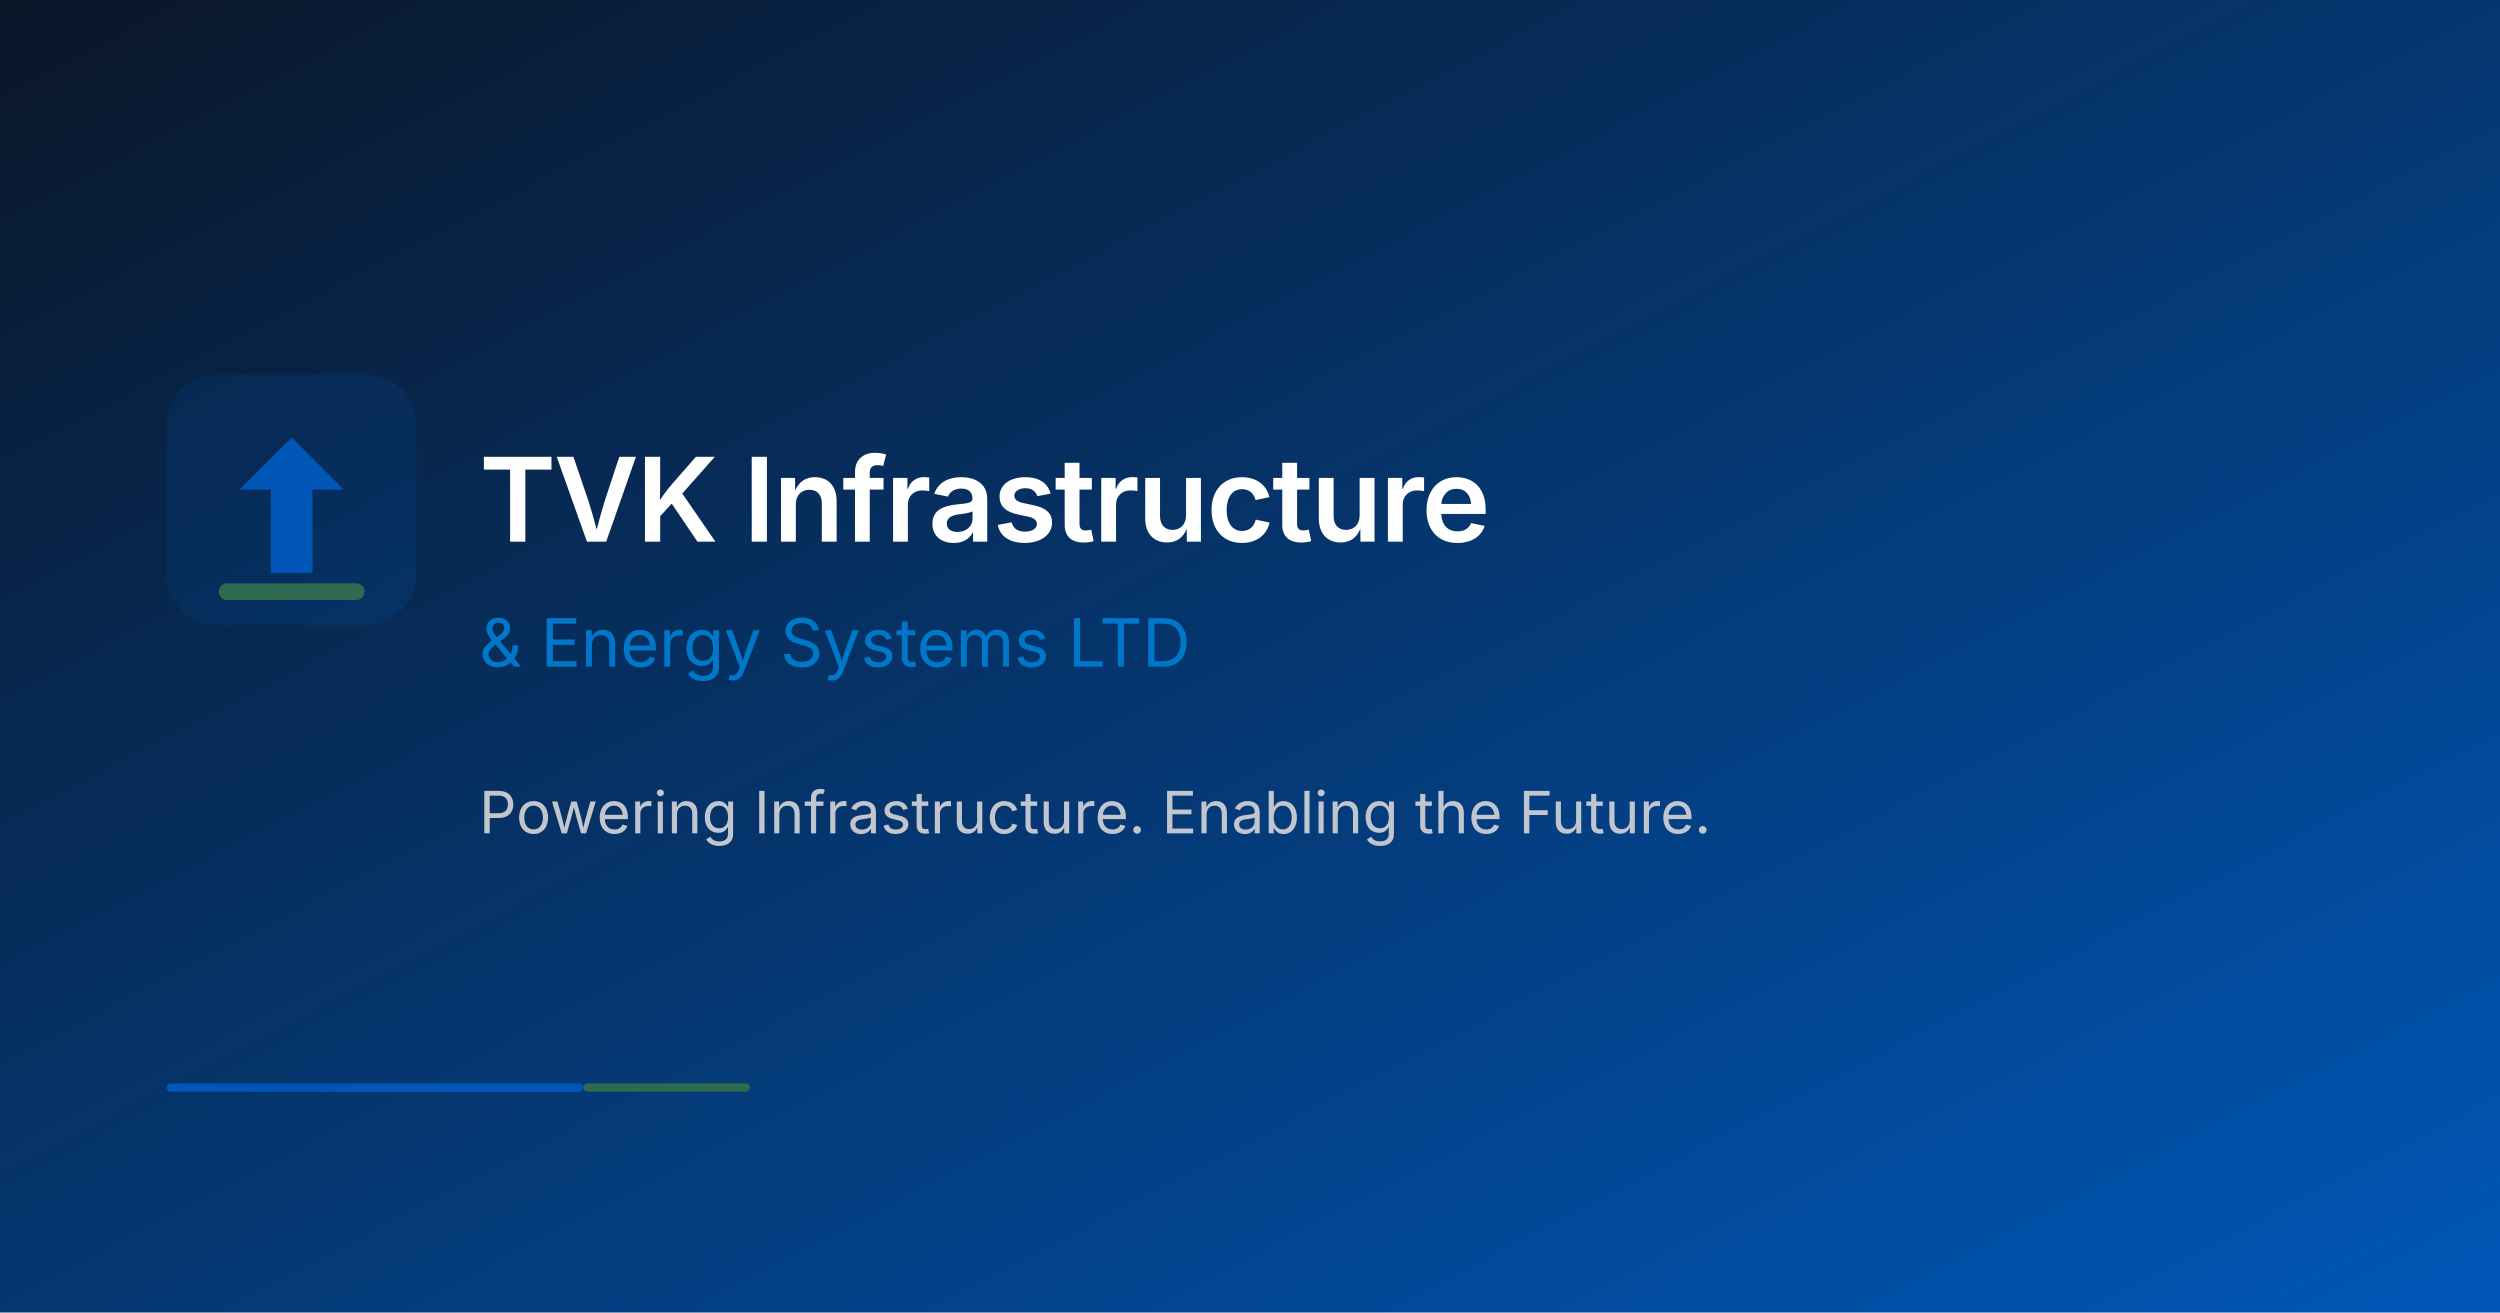
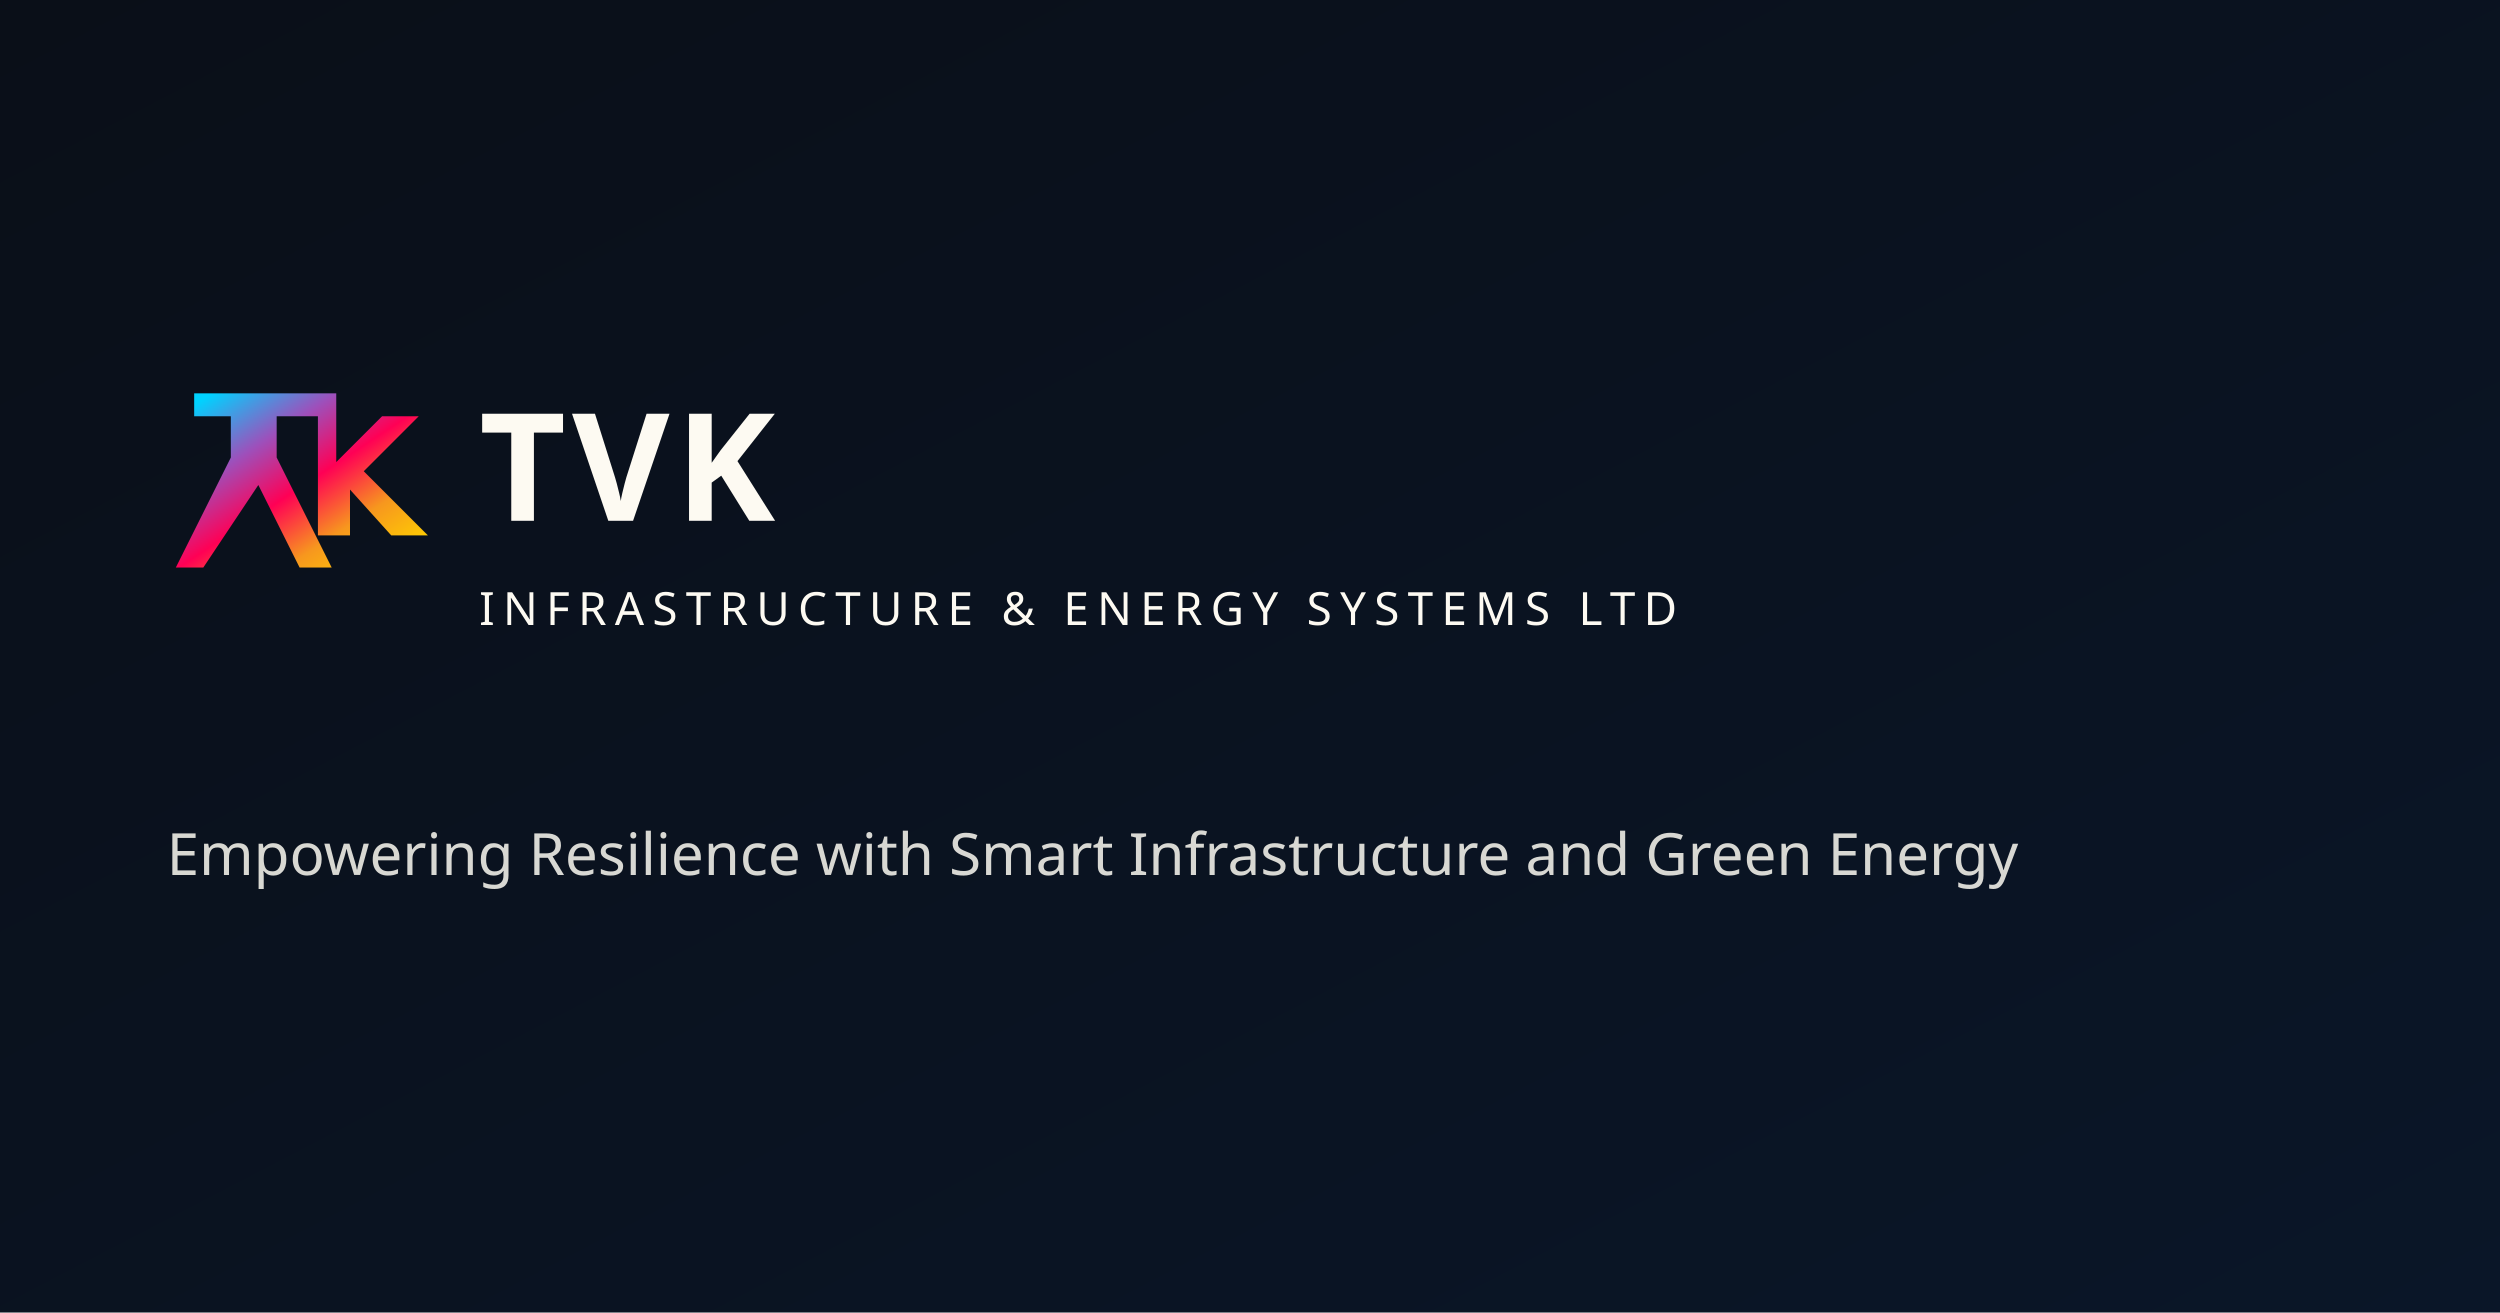
<svg xmlns="http://www.w3.org/2000/svg" width="1200" height="630" viewBox="0 0 1200 630" role="img" aria-label="TVK Infrastructure and Energy Systems">
  <defs>
    <linearGradient id="bg" x1="0%" y1="0%" x2="100%" y2="100%">
-       <stop offset="0%" style="stop-color:#0a1628" />
-       <stop offset="100%" style="stop-color:#0057b8" />
+       <stop offset="0%" style="stop-color:#0a0f18" />
+       <stop offset="100%" style="stop-color:#0a1628" />
+     </linearGradient>
+     <linearGradient id="tvkGrad" x1="8%" y1="6%" x2="92%" y2="94%">
+       <stop offset="0%" stop-color="#00d2ff" />
+       <stop offset="28%" stop-color="#9d50bb" />
+       <stop offset="52%" stop-color="#ff0055" />
+       <stop offset="76%" stop-color="#f7971e" />
+       <stop offset="100%" stop-color="#ffd200" />
    </linearGradient>
  </defs>
  <rect width="1200" height="630" fill="url(#bg)" />
-   <g transform="translate(80, 180)">
-     <rect width="120" height="120" rx="24" fill="#0057b8" fill-opacity="0.15" />
-     <path d="M60 30L35 55h15v40h20V55h15L60 30z" fill="#0057b8" />
-     <rect x="25" y="100" width="70" height="8" rx="4" fill="#2d6a4f" />
+   <g transform="translate(80, 180) scale(2.2)">
+     <path fill="url(#tvkGrad)" d="M6 4h30v5H24v9l12 24h-7L20 24 8 42H2L14 18V9H6V4zm24 0h7v15l10-10h8l-12 12 14 14h-8l-9-10v10h-7V4z" />
  </g>
-   <text x="230" y="260" fill="#ffffff" font-family="system-ui, -apple-system, 'Segoe UI', sans-serif" font-size="56" font-weight="600" letter-spacing="-0.02em">TVK Infrastructure</text>
-   <text x="230" y="320" fill="#0077c8" font-family="system-ui, -apple-system, 'Segoe UI', sans-serif" font-size="32" font-weight="400">&amp; Energy Systems LTD</text>
-   <text x="230" y="400" fill="#c0c5ce" font-family="system-ui, -apple-system, 'Segoe UI', sans-serif" font-size="28">Powering Infrastructure. Enabling the Future.</text>
-   <rect x="80" y="520" width="200" height="4" rx="2" fill="url(#bg)" />
-   <rect x="80" y="520" width="200" height="4" rx="2" fill="#0057b8" />
-   <rect x="280" y="520" width="80" height="4" rx="2" fill="#2d6a4f" />
+   <text x="230" y="250" fill="#fdfaf2" font-family="'IBM Plex Sans', system-ui, sans-serif" font-size="72" font-weight="700" letter-spacing="0.04em">TVK</text>
+   <text x="230" y="300" fill="#fdfaf2" font-family="'IBM Plex Sans', system-ui, sans-serif" font-size="22" font-weight="500" letter-spacing="0.18em">INFRASTRUCTURE &amp; ENERGY SYSTEMS LTD</text>
+   <text x="80" y="420" fill="#fdfaf2" fill-opacity="0.85" font-family="'Source Sans 3', system-ui, sans-serif" font-size="28">Empowering Resilience with Smart Infrastructure and Green Energy</text>
</svg>
